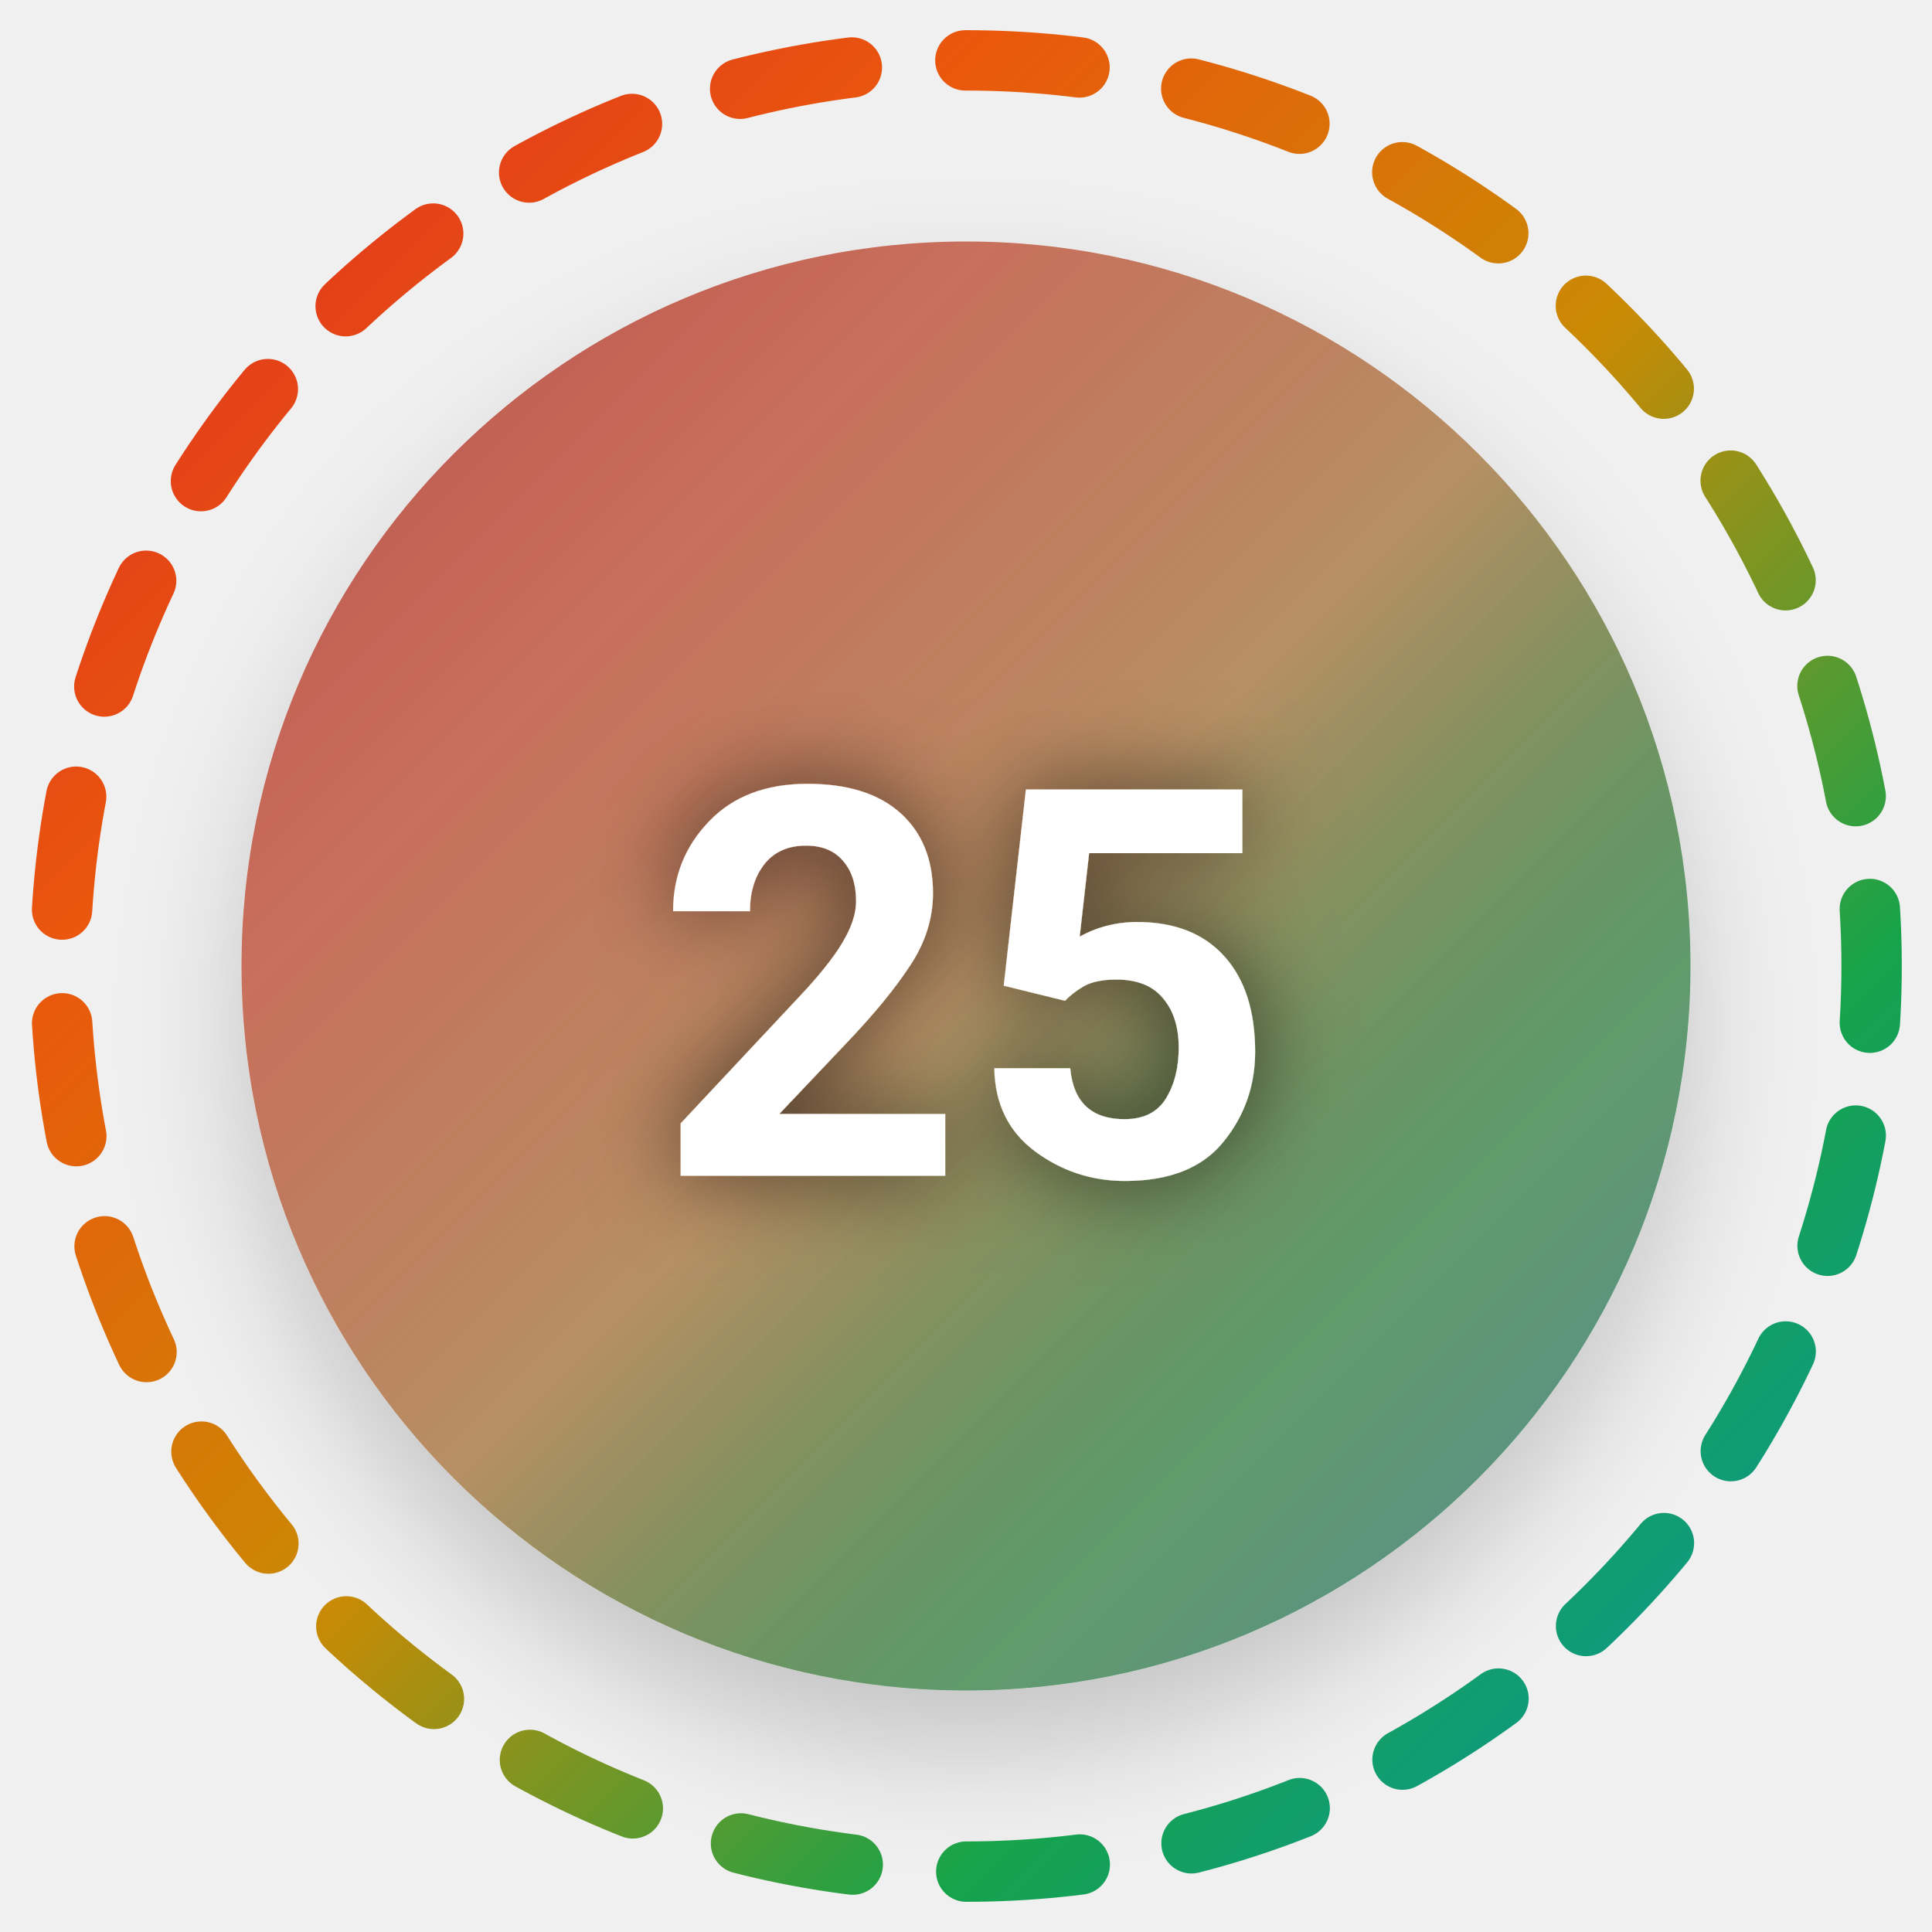
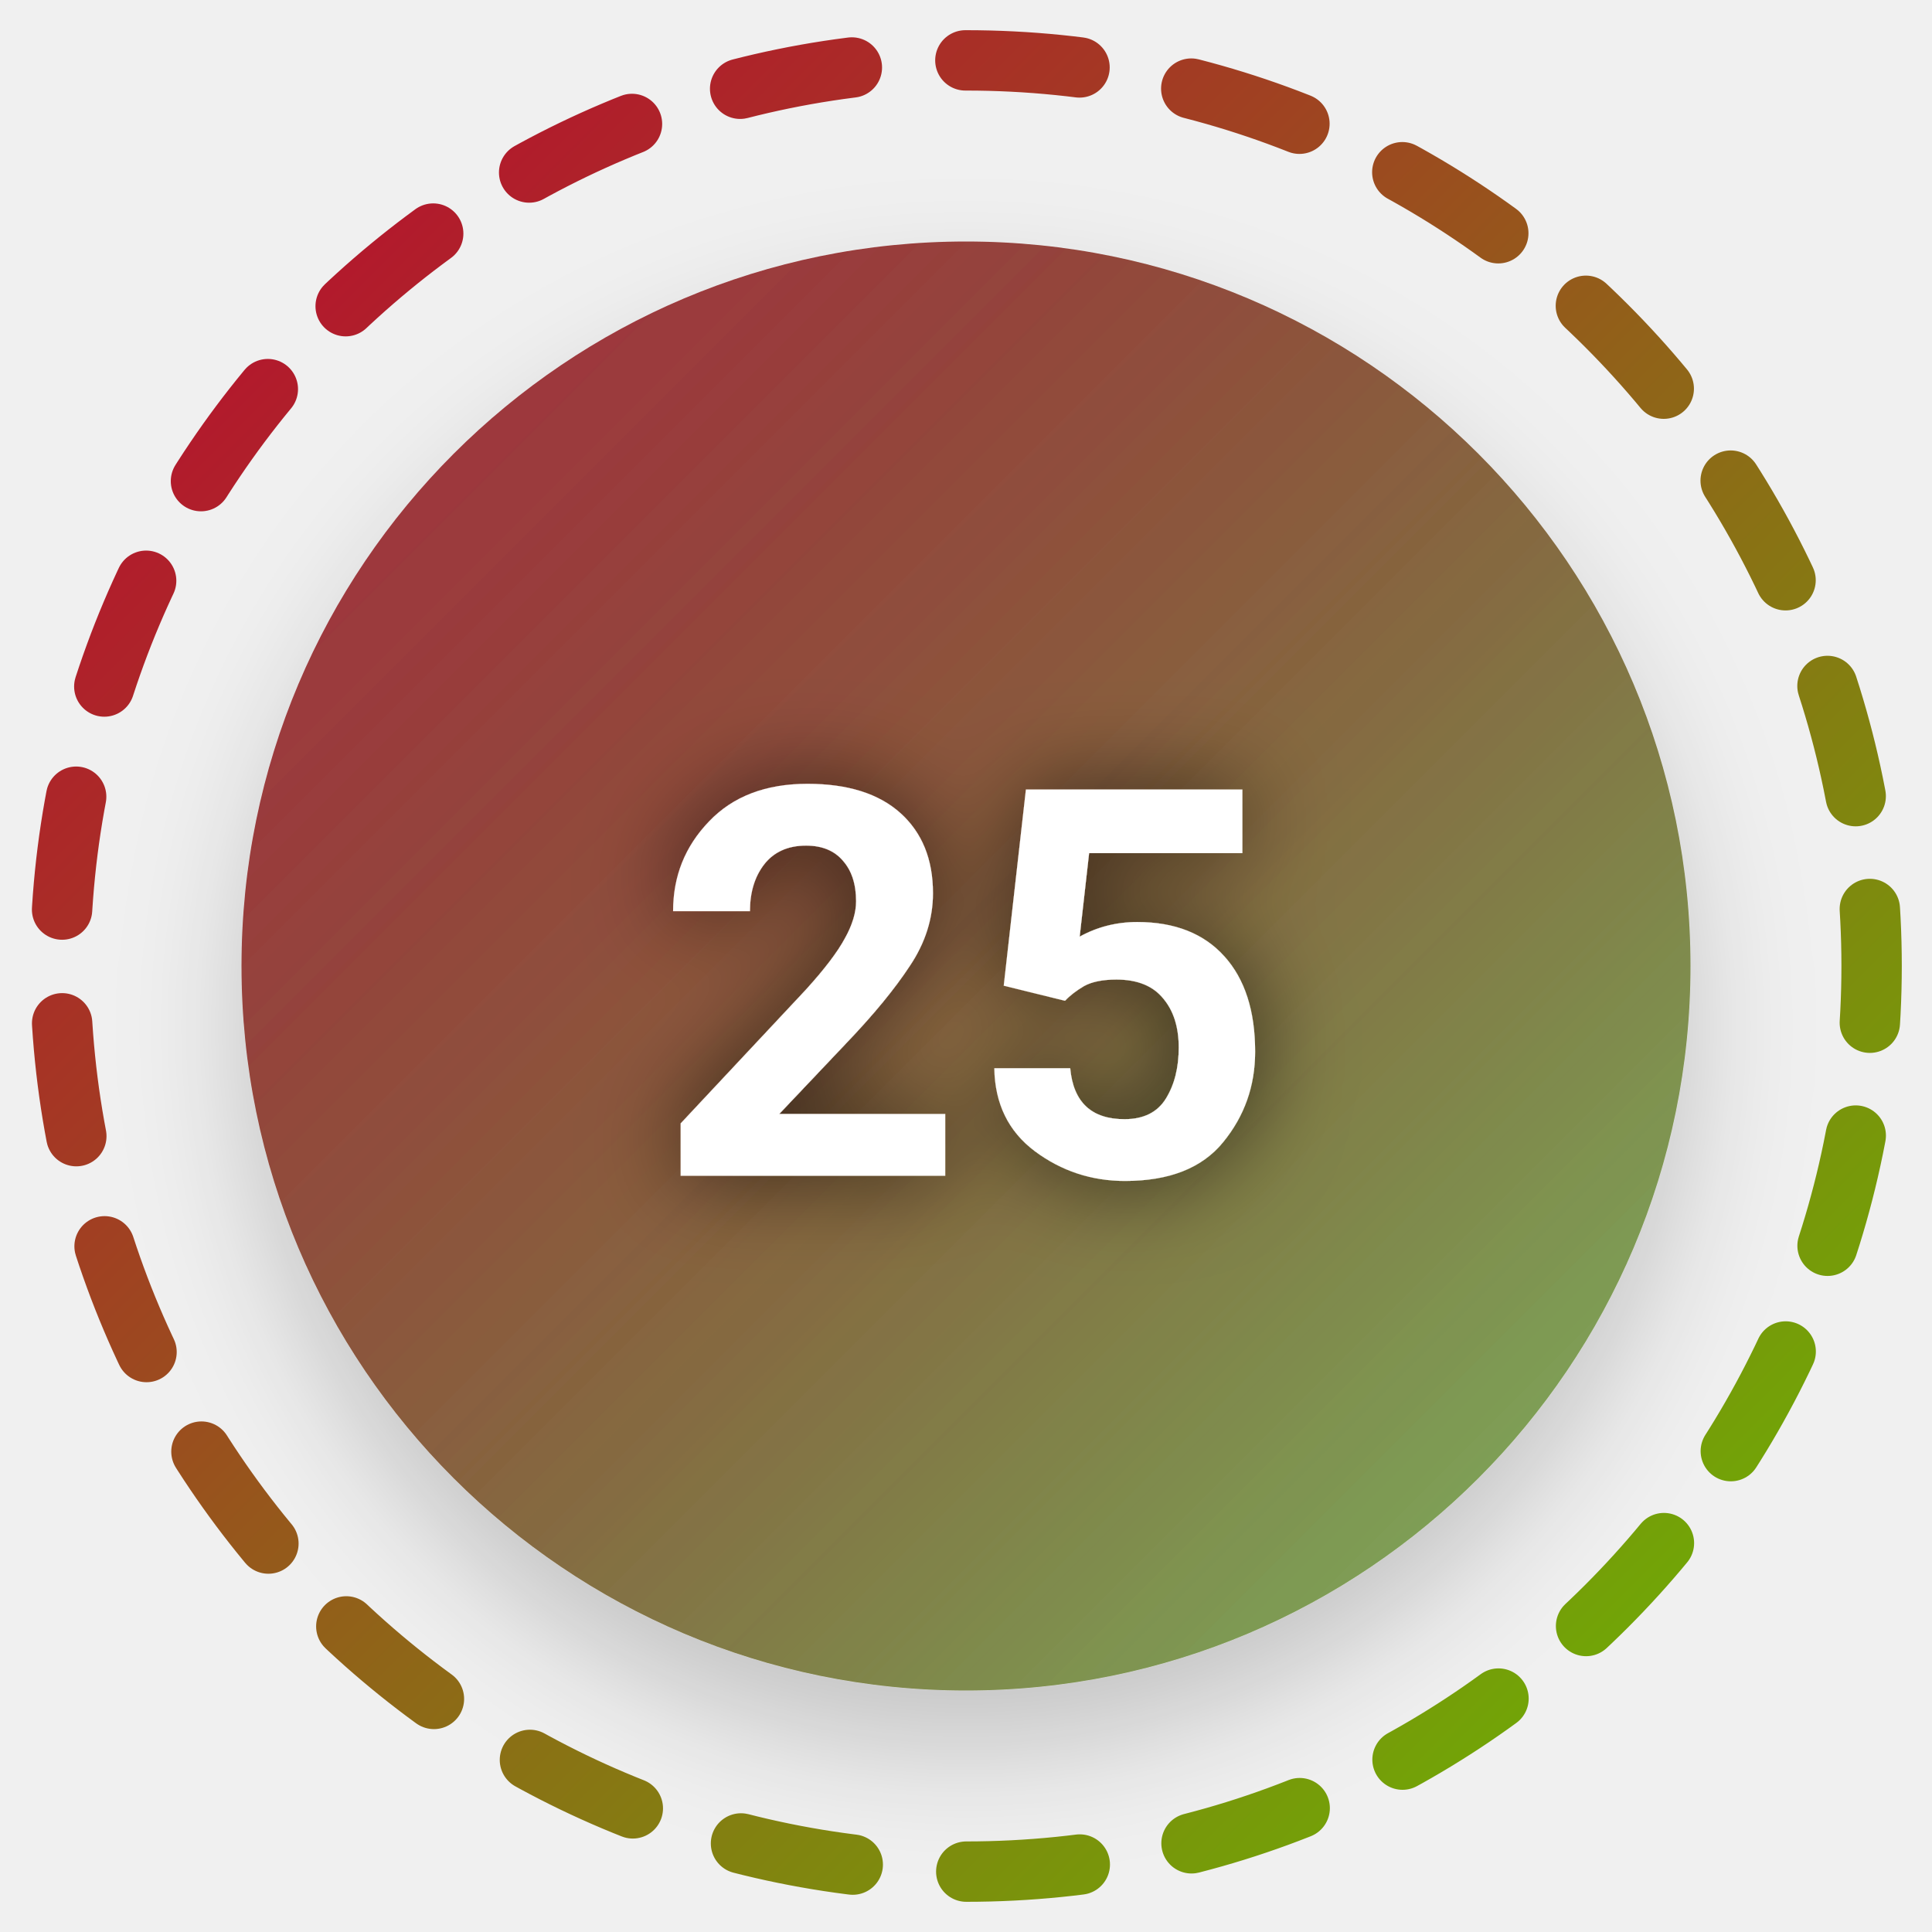
<svg xmlns="http://www.w3.org/2000/svg" width="64" height="64" viewBox="0 0 64 64" role="img" aria-label="Level 25">
  <defs>
    <linearGradient id="ring" x1="0" y1="0" x2="1" y2="1">
      <stop offset="0%" stop-color="#B87333" />
      <stop offset="100%" stop-color="#D18E52" />
    </linearGradient>
    <linearGradient id="inner" x1="0" y1="0" x2="1" y2="1">
-       <stop offset="0%" stop-color="#dc2626" />
-       <stop offset="25%" stop-color="#ea580c" />
-       <stop offset="50%" stop-color="#ca8a04" />
-       <stop offset="75%" stop-color="#16a34a" />
-       <stop offset="100%" stop-color="#0891b2" />
+       <stop offset="0%" stop-color="#be0033" />
+       <stop offset="100%" stop-color="#66be00" />
    </linearGradient>
    <filter id="shadow" x="-20%" y="-20%" width="140%" height="140%">
      <feDropShadow dx="0" dy="2" stdDeviation="2" flood-color="#000" flood-opacity=".18" />
    </filter>
    <filter id="saturation" x="-20%" y="-20%" width="140%" height="140%">
-       <feColorMatrix type="saturate" values="0.58" />
+       <feColorMatrix type="saturate" values="0.7" />
    </filter>
    <filter id="text-shadow" x="-50%" y="-50%" width="200%" height="200%">
      <feDropShadow dx="0" dy="0" stdDeviation="1.5" flood-color="#000" flood-opacity="0.6" />
    </filter>
  </defs>
  <g filter="url(#shadow)">
    <circle cx="32" cy="32" r="24" fill="url(#inner)" filter="url(#saturation)" />
  </g>
  <text x="32" y="34" font-family="'Segoe UI', 'Roboto', 'Helvetica Neue', Arial, sans-serif" font-size="150%" font-weight="700" text-anchor="middle" dominant-baseline="middle" fill="#ffffff" filter="url(#text-shadow)">25
    </text>
  <path d="M 32 2 A 30 30 0 1 1 31.999 2" fill="none" stroke="url(#inner)" stroke-width="2" stroke-linecap="round" stroke-dasharray="3.77 3.77" />
</svg>
